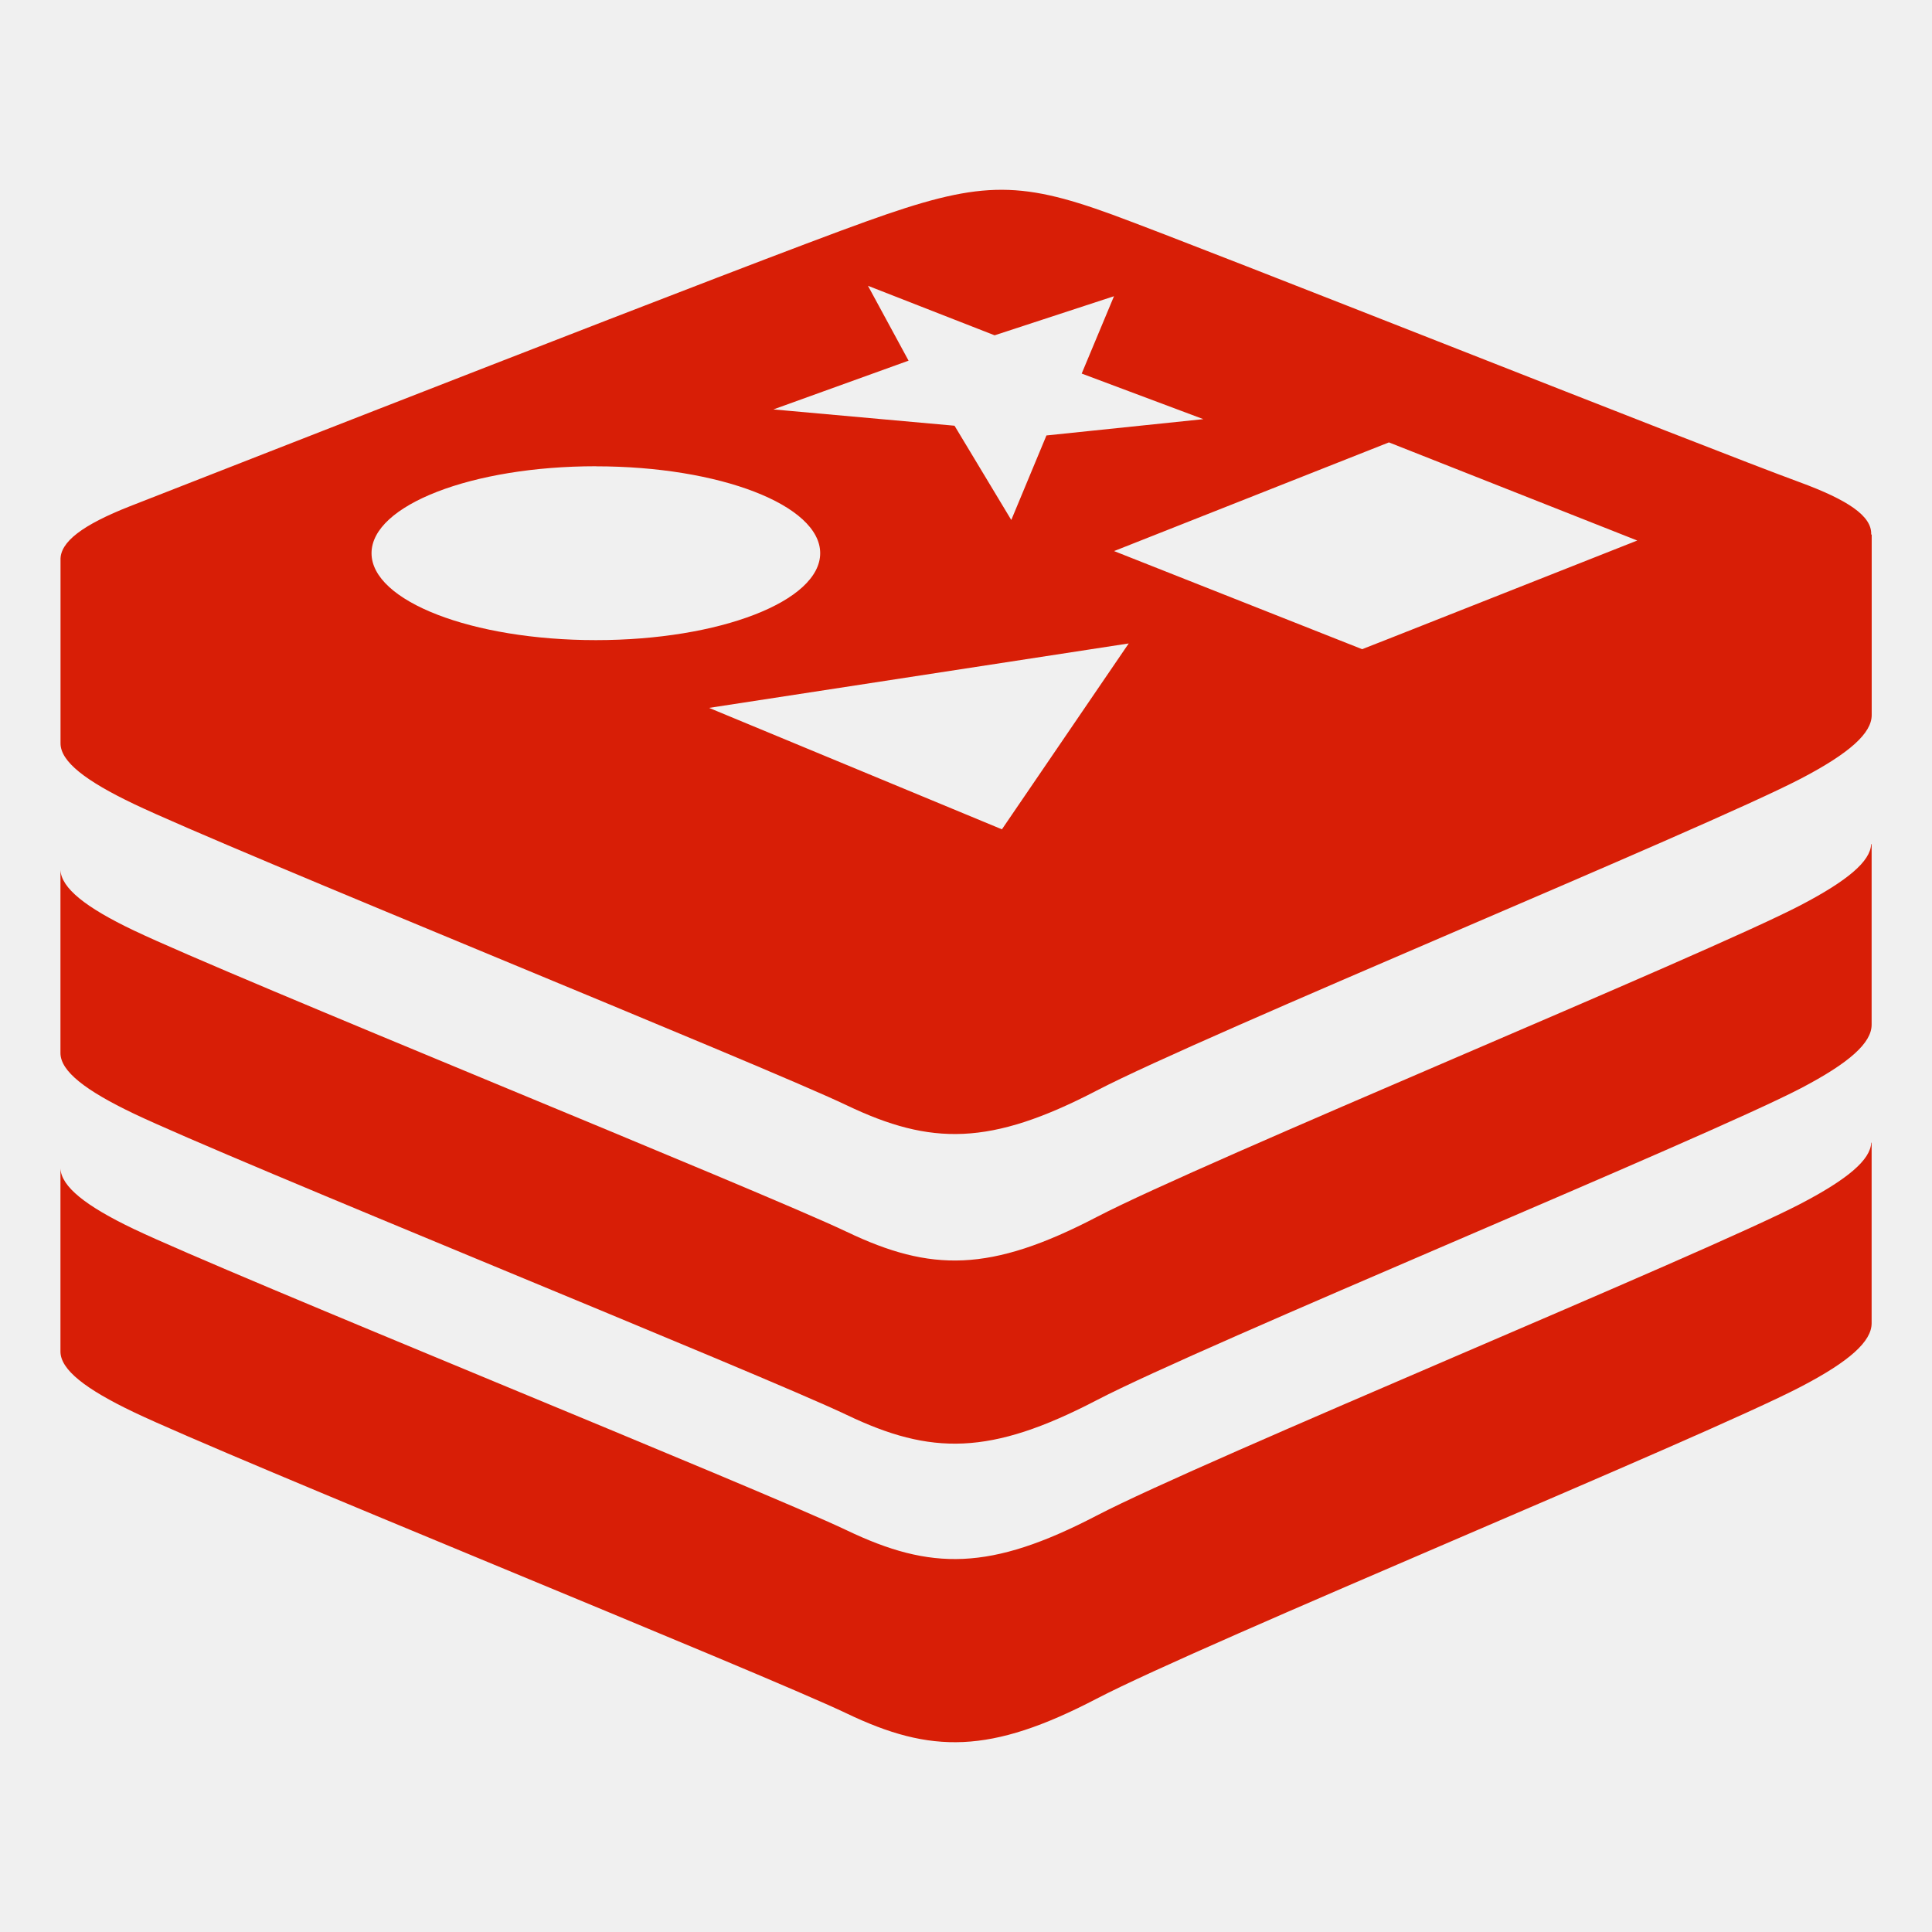
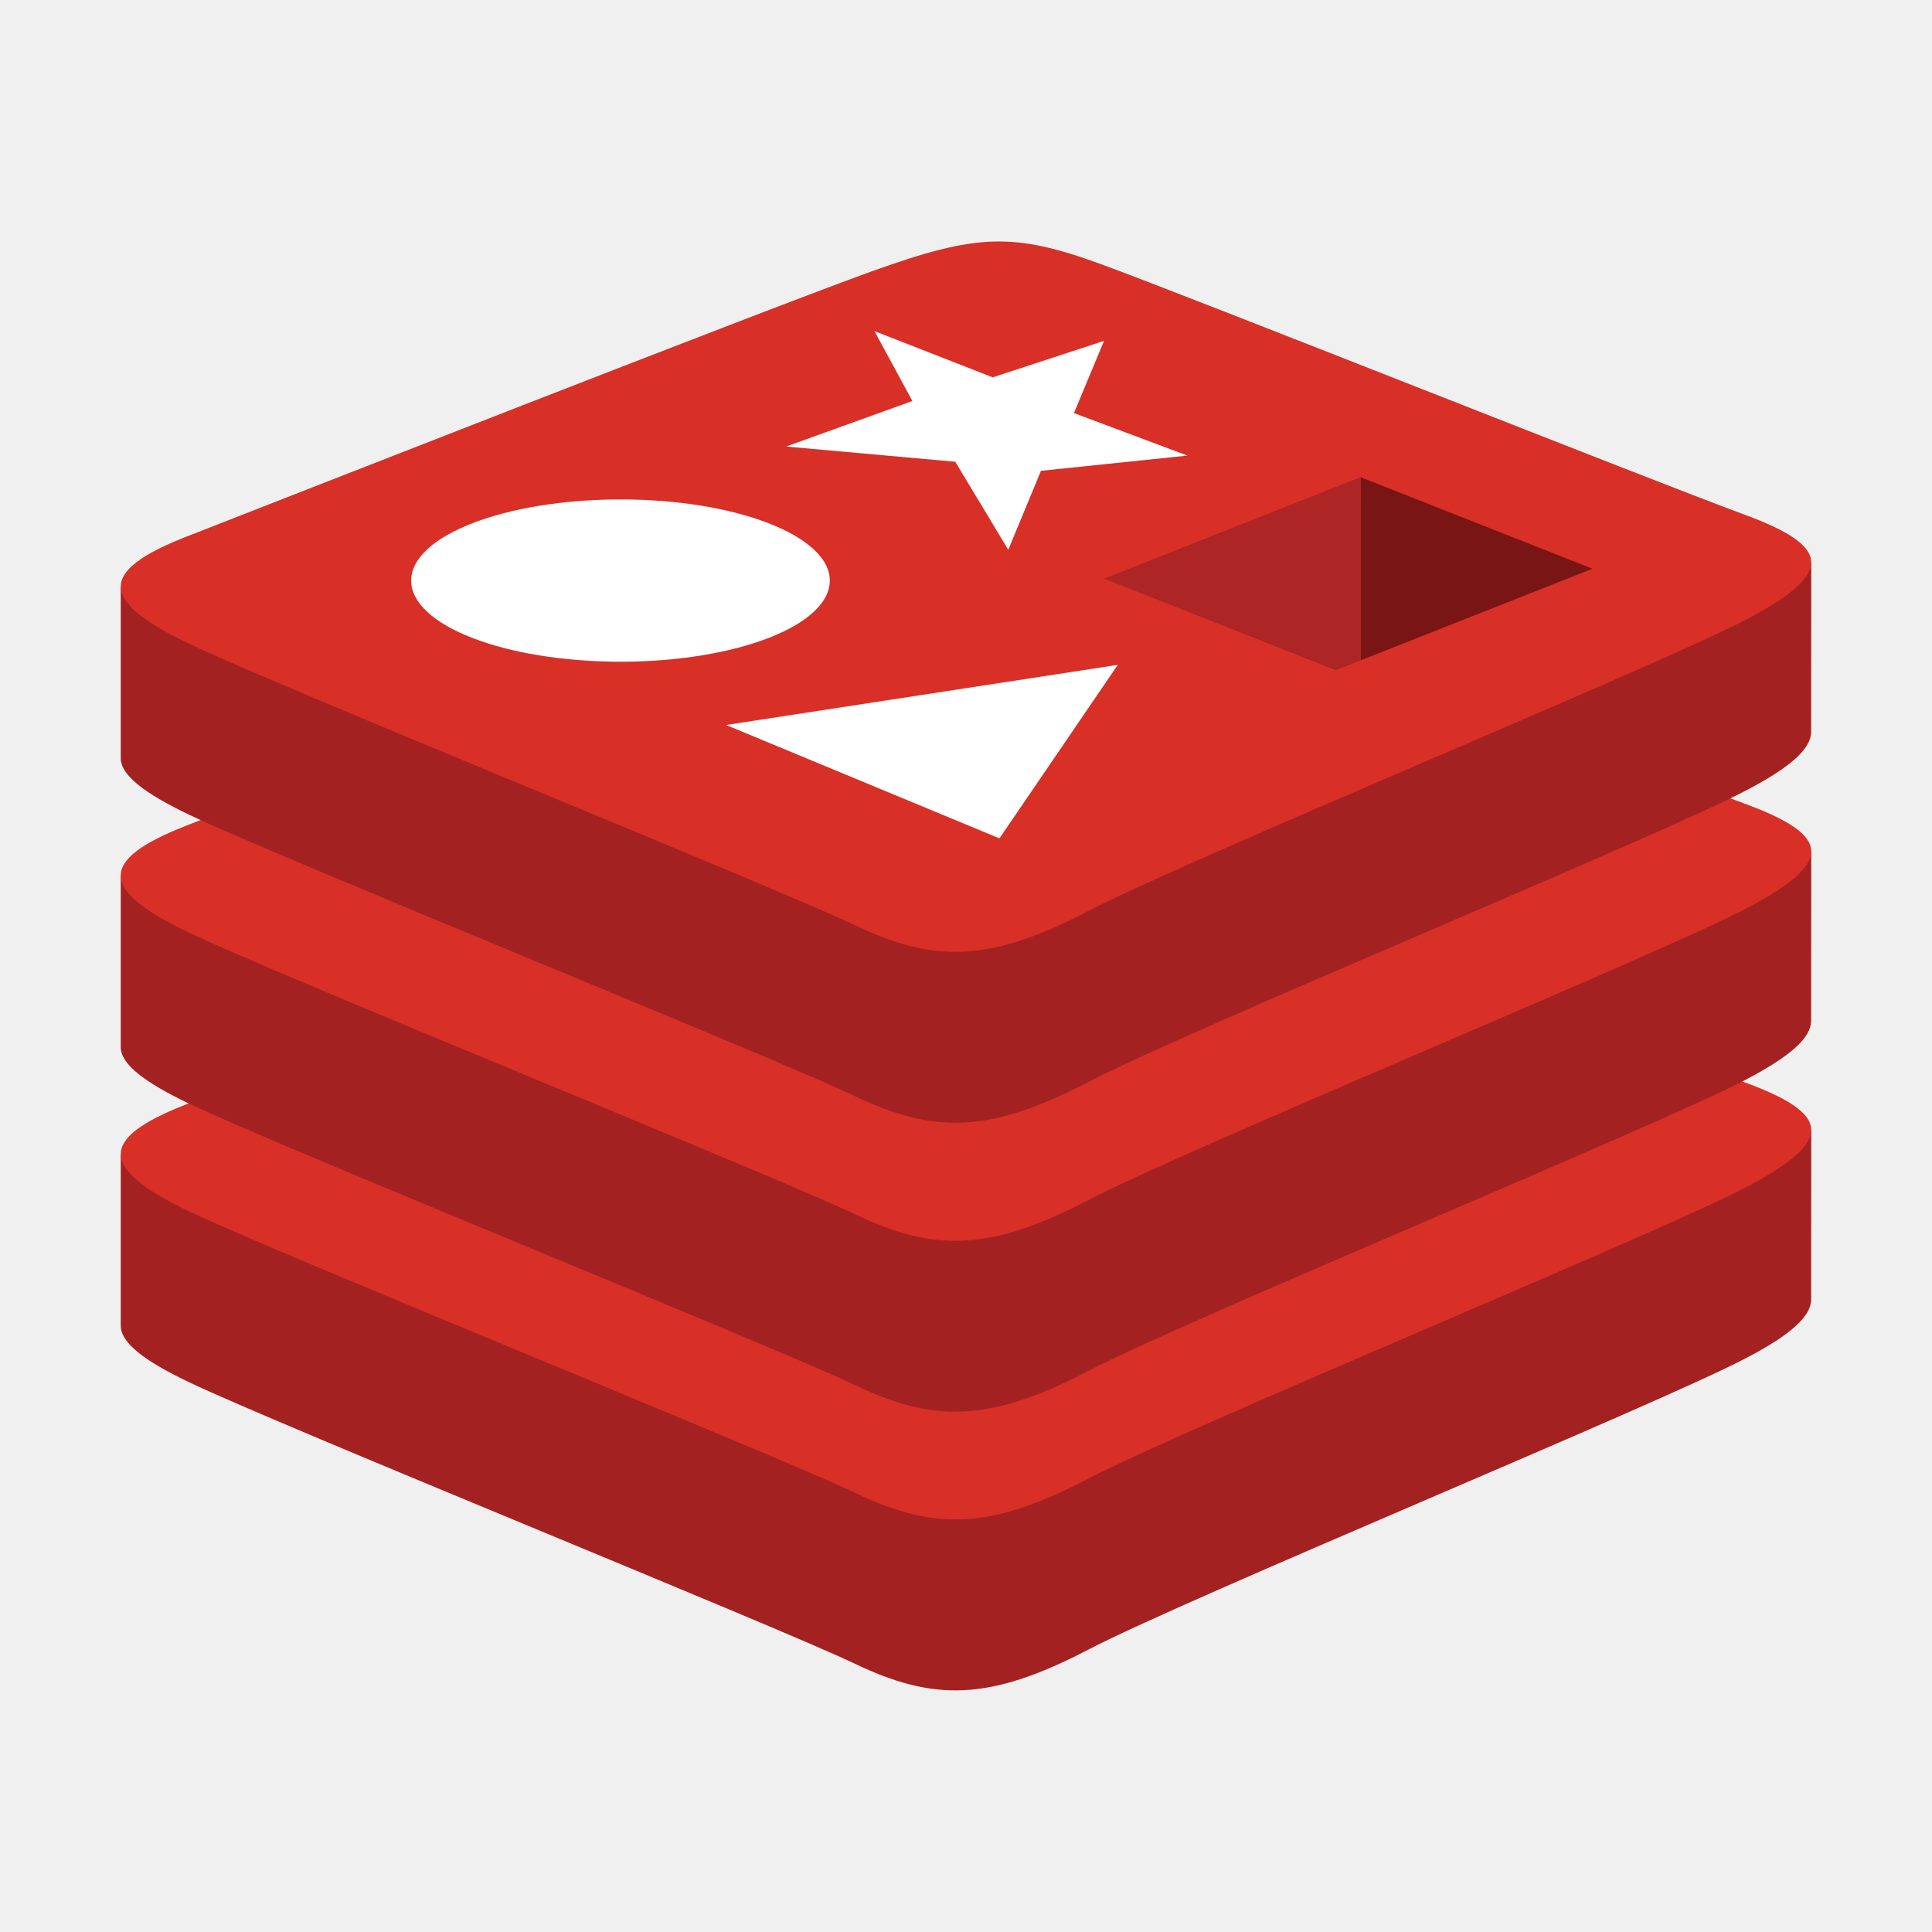
- <svg xmlns="http://www.w3.org/2000/svg" t="1770985843554" class="icon" viewBox="0 0 1024 1024" version="1.1" p-id="12021" width="200" height="200">
-   <path d="M991.8 605.6c-0.4 9.16-12.52 19.4-37.4 32.4-51.2 26.68-316.64 135.84-373.12 165.28-56.52 29.44-87.88 29.16-132.52 7.8-44.64-21.32-327.04-135.44-377.92-159.72-25.4-12.16-38.36-22.4-38.8-32.08v97.04c0 9.68 13.36 19.96 38.8 32.12 50.88 24.32 333.32 138.4 377.92 159.72 44.64 21.36 76 21.64 132.52-7.84 56.48-29.44 321.88-138.56 373.12-165.28 26.04-13.56 37.6-24.12 37.6-33.68v-95.68l-0.2-0.08z" fill="#d81e06" p-id="12022" />
-   <path d="M991.76 447.4c-0.4 9.16-12.52 19.36-37.36 32.36-51.2 26.68-316.64 135.84-373.12 165.28-56.52 29.44-87.88 29.16-132.52 7.84-44.64-21.32-327.04-135.44-377.92-159.76-25.4-12.12-38.36-22.4-38.8-32.04v97.04c0 9.68 13.36 19.92 38.8 32.08 50.88 24.32 333.28 138.4 377.92 159.72 44.64 21.36 76 21.64 132.52-7.8 56.48-29.44 321.88-138.6 373.12-165.28 26.04-13.6 37.6-24.16 37.6-33.72v-95.68l-0.24-0.04z" fill="#d81e06" p-id="12023" />
-   <path d="M991.76 283.32c0.48-9.76-12.28-18.32-37.96-27.76-49.92-18.28-313.72-123.28-364.24-141.8-50.52-18.48-71.08-17.72-130.4 3.6C399.72 138.6 118.84 248.8 68.88 268.32c-25 9.84-37.2 18.92-36.8 28.6V394c0 9.68 13.36 19.92 38.8 32.08 50.88 24.32 333.28 138.44 377.92 159.76 44.64 21.32 76 21.6 132.52-7.84 56.48-29.44 321.88-138.6 373.12-165.28 26.04-13.6 37.6-24.16 37.6-33.72V283.32h-0.32zM375.8 375.2l222.44-34.16-67.2 98.52-155.2-64.36z m492-88.72l-131.56 52-14.28 5.6-131.48-52 145.68-57.6 131.6 52z m-386.24-95.32l-21.52-39.68 67.12 26.24 63.28-20.72-17.12 41 64.48 24.16-83.16 8.64-18.64 44.8-30.08-49.96-96-8.64 71.64-25.84z m-165.72 56c65.68 0 118.88 20.6 118.88 46.04s-53.2 46.08-118.88 46.08-118.92-20.68-118.92-46.08c0-25.44 53.24-46.08 118.92-46.08z" fill="#d81e06" p-id="12024" />
+ <svg xmlns="http://www.w3.org/2000/svg" width="16" height="16" viewBox="0 0 16 16" fill="none">
+   <path d="M14.451 11.252C13.704 11.642 9.834 13.233 9.01 13.663C8.186 14.092 7.728 14.088 7.077 13.777C6.426 13.466 2.308 11.802 1.566 11.447C1.195 11.27 1 11.121 1 10.979V9.564C1 9.564 6.362 8.397 7.228 8.087C8.093 7.776 8.394 7.765 9.13 8.035C9.867 8.305 14.272 9.099 15 9.366C15 9.366 14.999 10.63 14.999 10.761C14.999 10.901 14.832 11.054 14.451 11.252Z" fill="#A42122" />
+   <path d="M14.451 9.837C13.704 10.226 9.834 11.817 9.01 12.247C8.186 12.677 7.728 12.672 7.077 12.361C6.426 12.05 2.308 10.386 1.566 10.032C0.824 9.677 0.809 9.433 1.537 9.148C2.266 8.862 6.362 7.255 7.228 6.945C8.093 6.634 8.394 6.623 9.13 6.893C9.867 7.163 13.714 8.694 14.442 8.961C15.17 9.227 15.198 9.447 14.451 9.837Z" fill="#D82F27" />
+   <path d="M14.451 8.945C13.704 9.334 9.834 10.925 9.01 11.355C8.186 11.784 7.728 11.78 7.077 11.469C6.426 11.158 2.308 9.494 1.566 9.14C1.195 8.962 1 8.813 1 8.672V7.256C1 7.256 6.362 6.089 7.228 5.779C8.093 5.468 8.394 5.457 9.13 5.727C9.867 5.997 14.272 6.791 15 7.058C15 7.058 14.999 8.322 14.999 8.453C14.999 8.593 14.832 8.746 14.451 8.945Z" fill="#A42122" />
+   <path d="M14.451 7.529C13.704 7.919 9.834 9.51 9.01 9.94C8.186 10.369 7.728 10.365 7.077 10.054C6.426 9.743 2.308 8.079 1.566 7.724C0.824 7.37 0.809 7.126 1.537 6.84C2.266 6.555 6.362 4.948 7.228 4.637C8.093 4.327 8.394 4.316 9.13 4.585C9.867 4.855 13.714 6.386 14.442 6.653C15.17 6.92 15.198 7.14 14.451 7.529Z" fill="#D82F27" />
+   <path d="M14.451 6.551C13.704 6.941 9.834 8.532 9.01 8.962C8.186 9.391 7.728 9.387 7.077 9.076C6.426 8.765 2.308 7.101 1.566 6.747C1.195 6.569 1 6.42 1 6.279V4.863C1 4.863 6.362 3.696 7.228 3.386C8.093 3.075 8.394 3.064 9.13 3.334C9.867 3.604 14.272 4.398 15 4.665C15 4.665 14.999 5.929 14.999 6.06C14.999 6.2 14.832 6.353 14.451 6.551Z" fill="#A42122" />
+   <path d="M14.451 5.136C13.704 5.525 9.834 7.117 9.01 7.546C8.186 7.976 7.728 7.972 7.077 7.661C6.426 7.35 2.308 5.686 1.566 5.331C0.824 4.977 0.809 4.733 1.537 4.447C2.266 4.162 6.362 2.555 7.228 2.244C8.093 1.934 8.394 1.922 9.13 2.192C9.867 2.462 13.714 3.993 14.442 4.26C15.17 4.527 15.198 4.747 14.451 5.136Z" fill="#D82F27" />
+   <path d="M9.834 3.773L8.621 3.899L8.35 4.553L7.911 3.824L6.51 3.698L7.556 3.321L7.242 2.742L8.221 3.125L9.143 2.823L8.894 3.421L9.834 3.773Z" fill="white" />
+   <path d="M8.277 6.943L6.013 6.004L9.257 5.506L8.277 6.943Z" fill="white" />
+   <path d="M5.139 5.48C6.096 5.48 6.872 5.18 6.872 4.808C6.872 4.437 6.096 4.136 5.139 4.136C4.181 4.136 3.405 4.437 3.405 4.808C3.405 5.18 4.181 5.48 5.139 5.48Z" fill="white" />
+   <path d="M11.268 3.952L13.188 4.71L11.27 5.468L11.268 3.952Z" fill="#791514" />
+   <path d="M9.144 4.792L11.268 3.952L11.27 5.468L11.061 5.55L9.144 4.792Z" fill="#AD2524" />
</svg>
